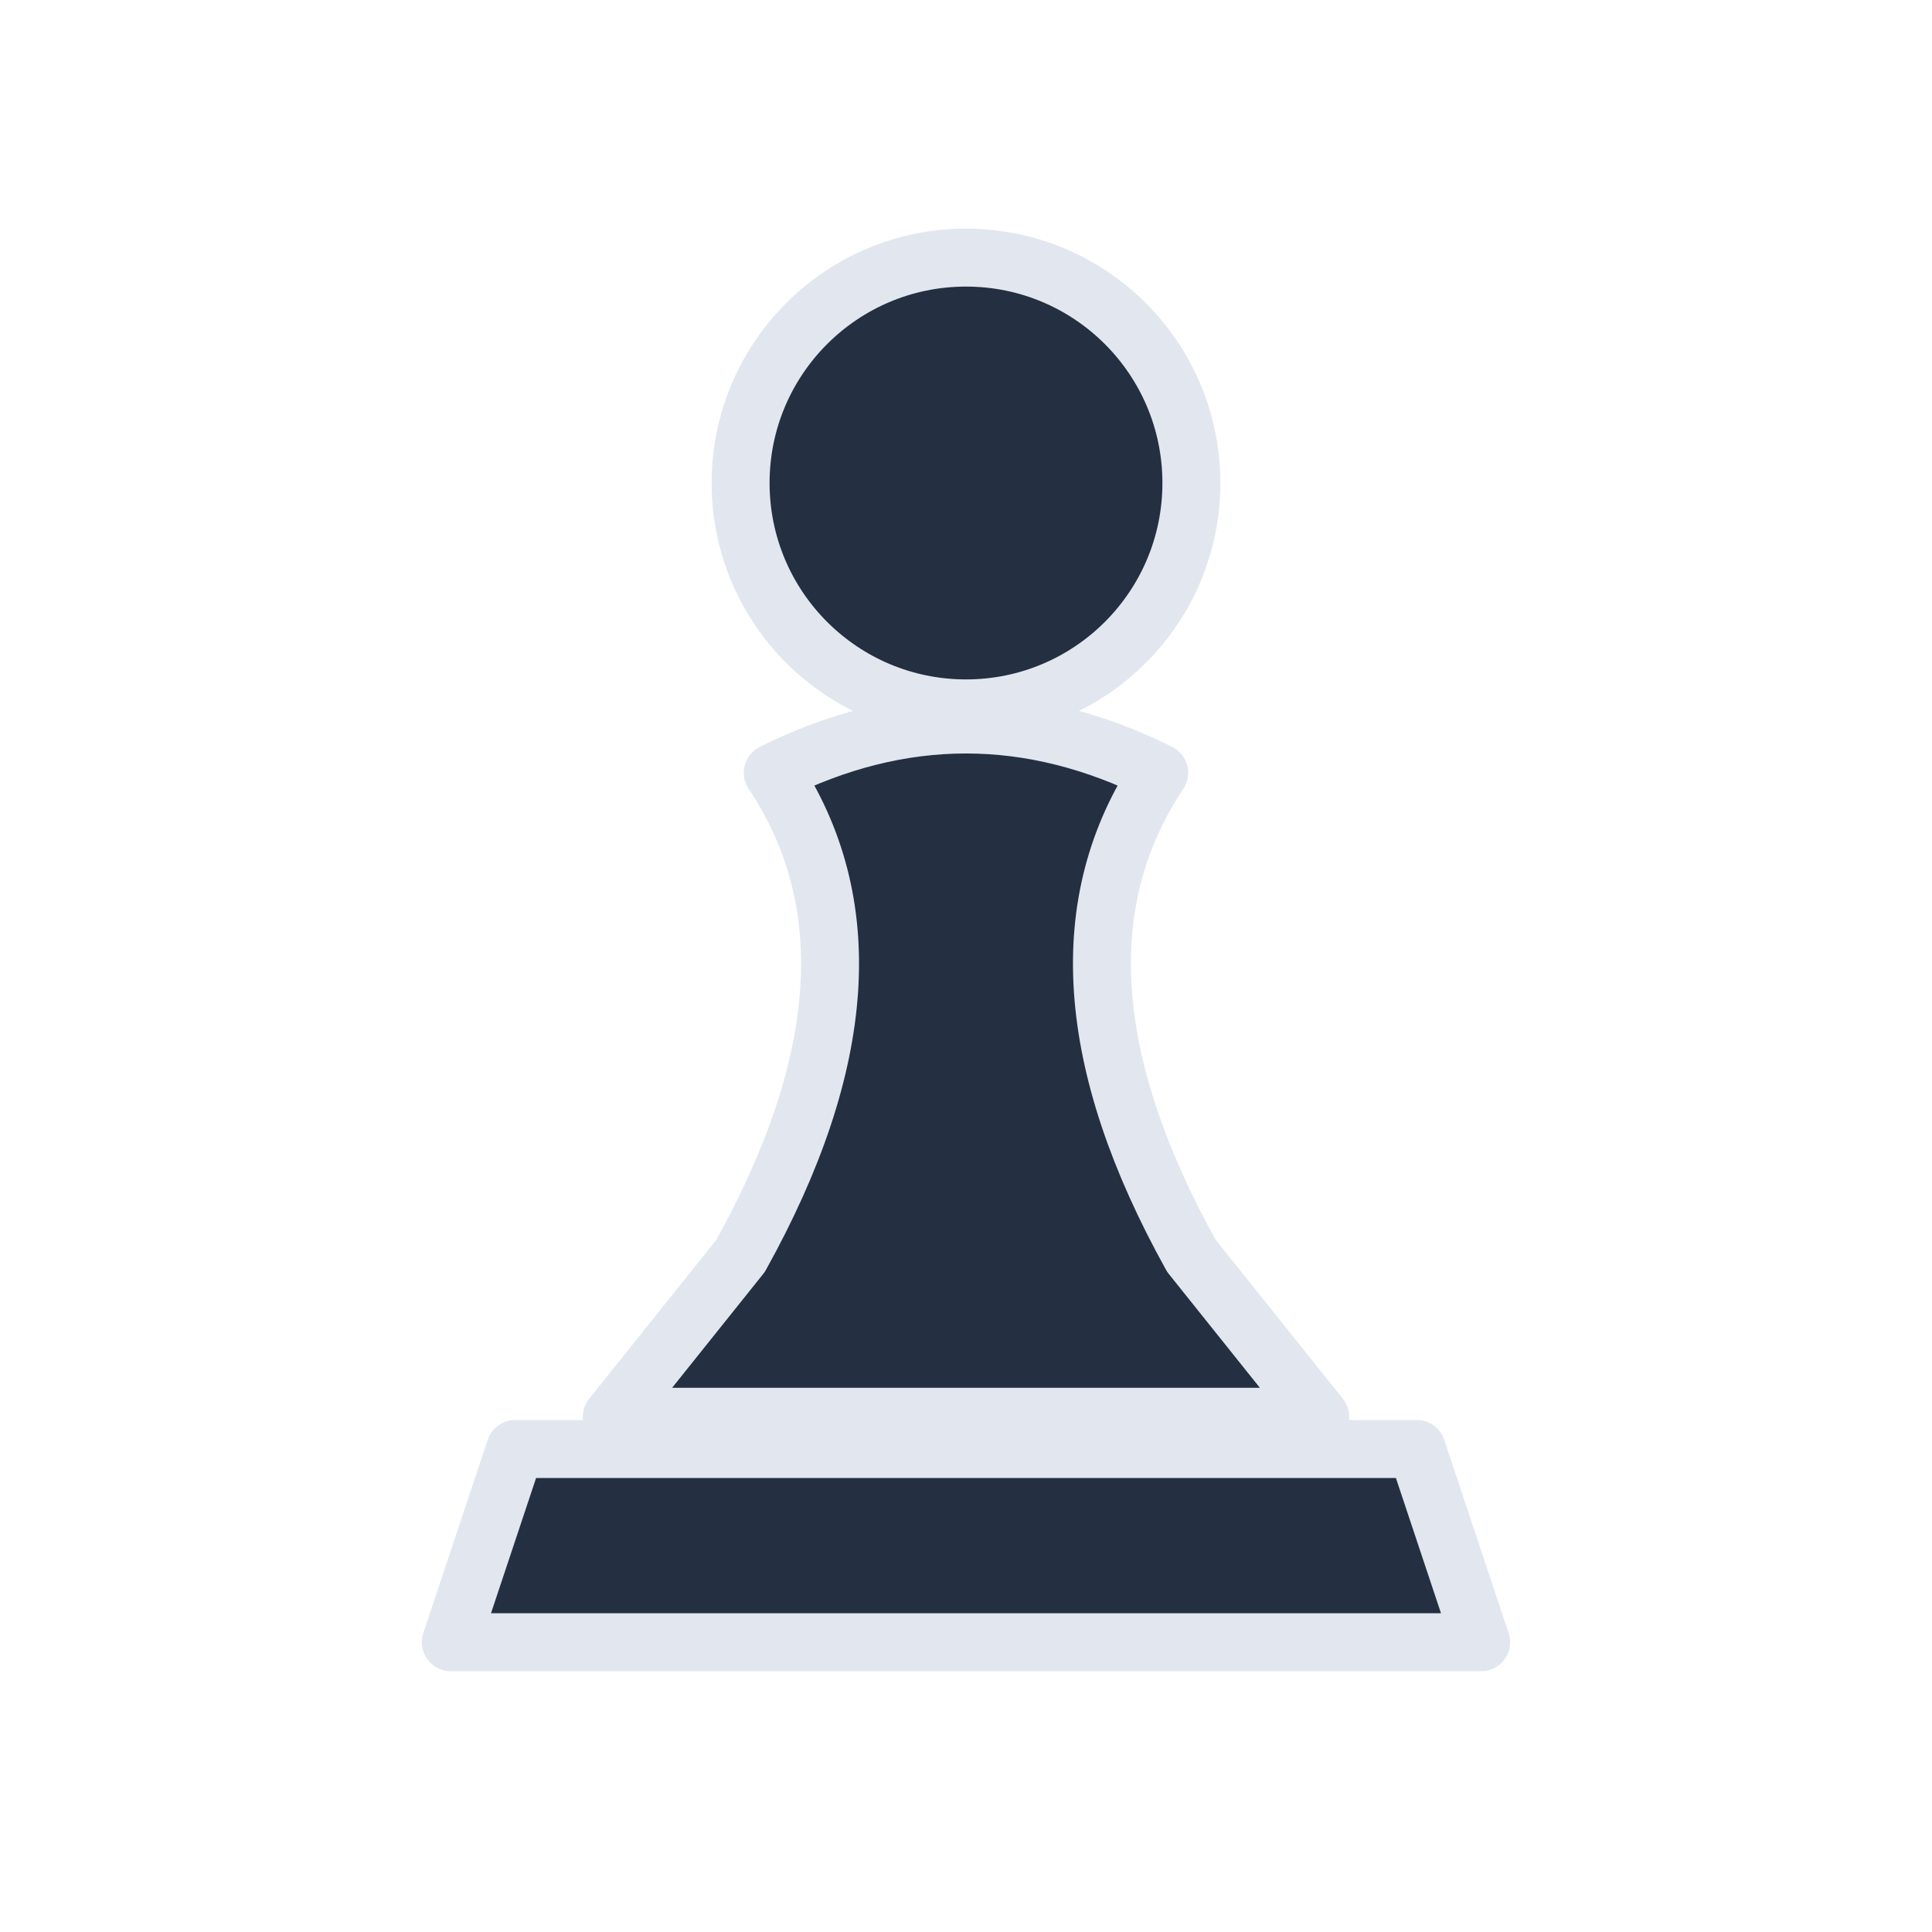
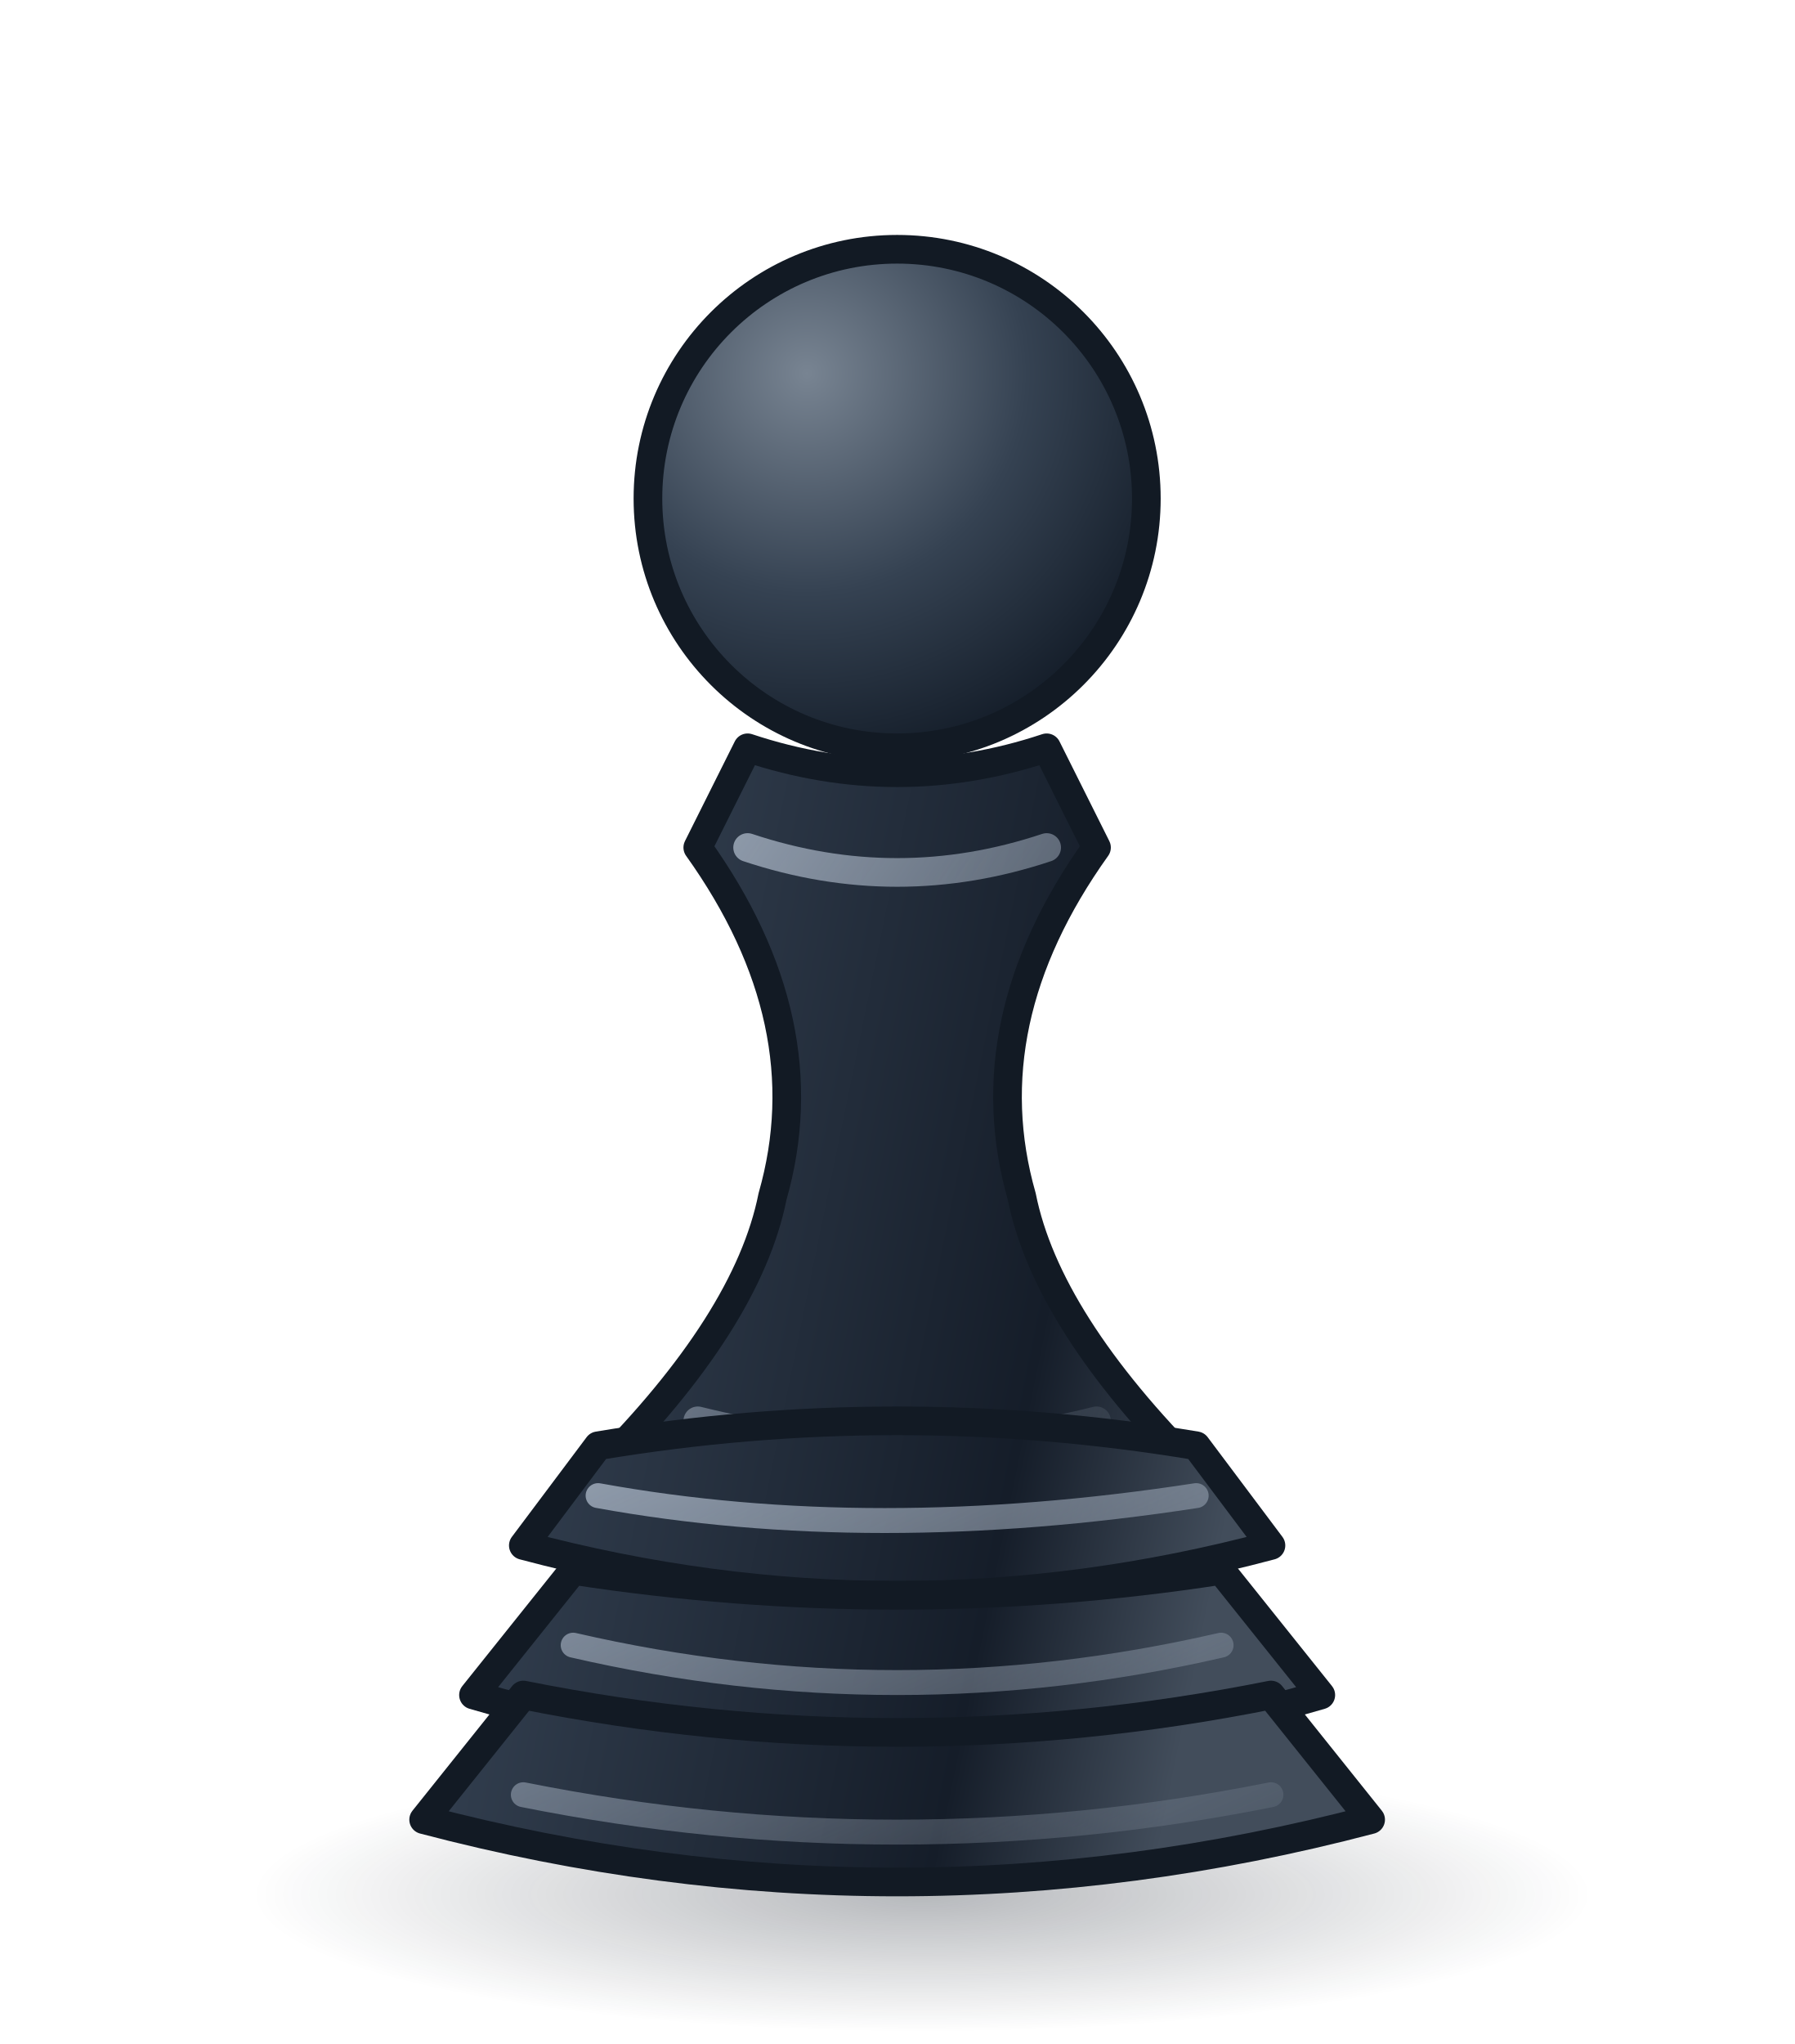
- <svg xmlns="http://www.w3.org/2000/svg" viewBox="0 0 60 60">
-   <g fill="#243041" stroke="#e2e7ef" color="#e2e7ef" stroke-width="1.8" stroke-linejoin="round" stroke-linecap="round">
-     <circle cx="30" cy="15" r="7" />
-     <path d="M24 24 Q30 21 36 24 Q32 30 37 39 L41 44 H19 L23 39 Q28 30 24 24 Z" />
-     <path d="M16 45 H44 L46 51 H14 Z" />
+ <svg xmlns="http://www.w3.org/2000/svg" viewBox="0 0 72 82">
+   <defs>
+     <linearGradient id="body" x1="17" y1="20" x2="56" y2="28" gradientUnits="userSpaceOnUse">
+       <stop offset="0" stop-color="#626e7c" />
+       <stop offset=".3" stop-color="#303c4c" />
+       <stop offset=".78" stop-color="#151d29" />
+       <stop offset="1" stop-color="#424d5b" />
+     </linearGradient>
+     <radialGradient id="sphere" cx=".32" cy=".25" r=".8">
+       <stop stop-color="#788492" />
+       <stop offset=".55" stop-color="#354252" />
+       <stop offset="1" stop-color="#141d29" />
+     </radialGradient>
+     <linearGradient id="rim" x1="0" y1="0" x2="1" y2="1">
+       <stop stop-color="#a9b5c5" stop-opacity=".8" />
+       <stop offset="1" stop-color="#a9b5c5" stop-opacity=".12" />
+     </linearGradient>
+     <linearGradient id="ink">
+       <stop stop-color="#121a24" />
+       <stop offset="1" stop-color="#121a24" />
+     </linearGradient>
+     <radialGradient id="shadow">
+       <stop stop-color="#0c1420" stop-opacity=".3" />
+       <stop offset="1" stop-color="#0c1420" stop-opacity="0" />
+     </radialGradient>
+   </defs>
+   <ellipse cx="37" cy="76" rx="27" ry="5.5" fill="url(#shadow)" />
+   <g fill="url(#body)" stroke="#121a24" stroke-width="1.15" stroke-linejoin="round" stroke-linecap="round">
+     <circle cx="36" cy="20" r="10" fill="url(#sphere)" />
+     <path d="M30 30 Q36 32 42 30 L44 34 Q39 41 41 48 Q42 53 48 59 H24 Q30 53 31 48 Q33 41 28 34 Z" />
+     <path d="M30 34 Q36 36 42 34 M28 57 Q36 59 44 57" fill="none" stroke="url(#rim)" />
+     <path d="M24 58 Q36 56 48 58 L51 62 Q36 66 21 62 Z" />
+     <path d="M23 63 Q36 65 49 63 L53 68 Q36 73 19 68 Z" />
+     <path d="M21 68 Q36 71 51 68 L55 73 Q36 78 17 73 Z" />
+     <path d="M24 60 Q35 62 48 60 M23 66 Q36 69 49 66 M21 72 Q36 75 51 72" fill="none" stroke="url(#rim)" stroke-width="1" />
  </g>
</svg>
